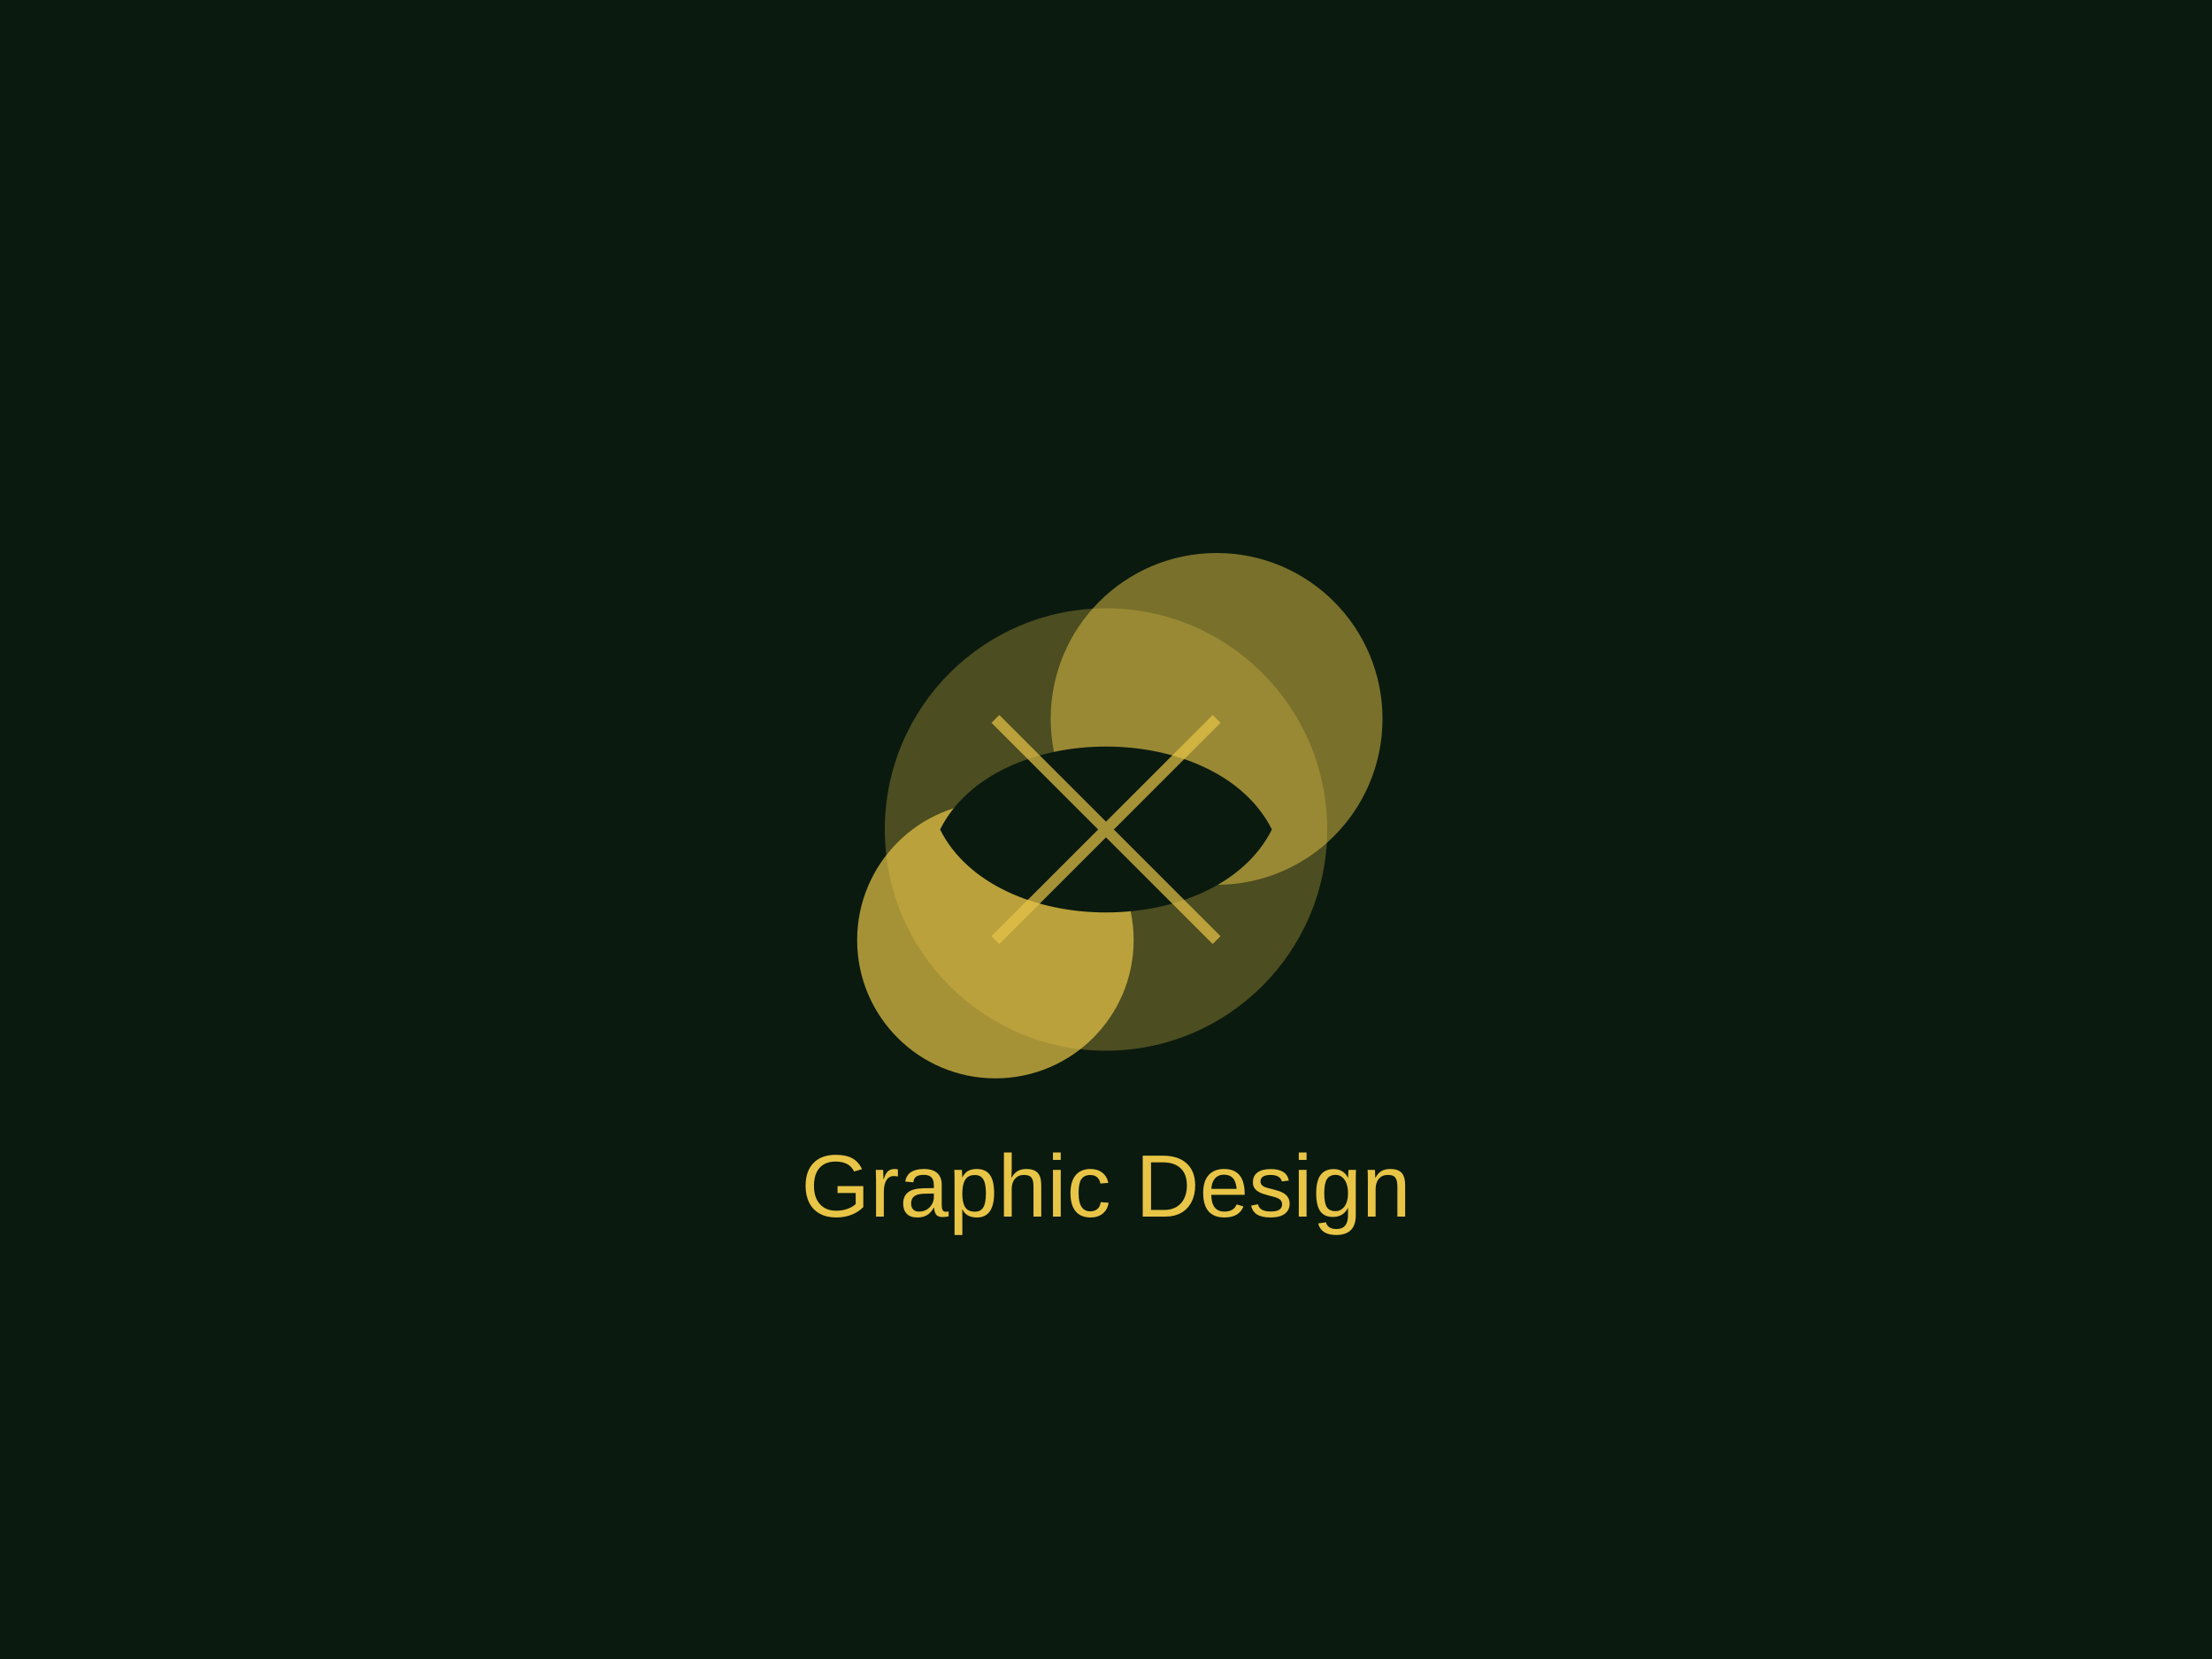
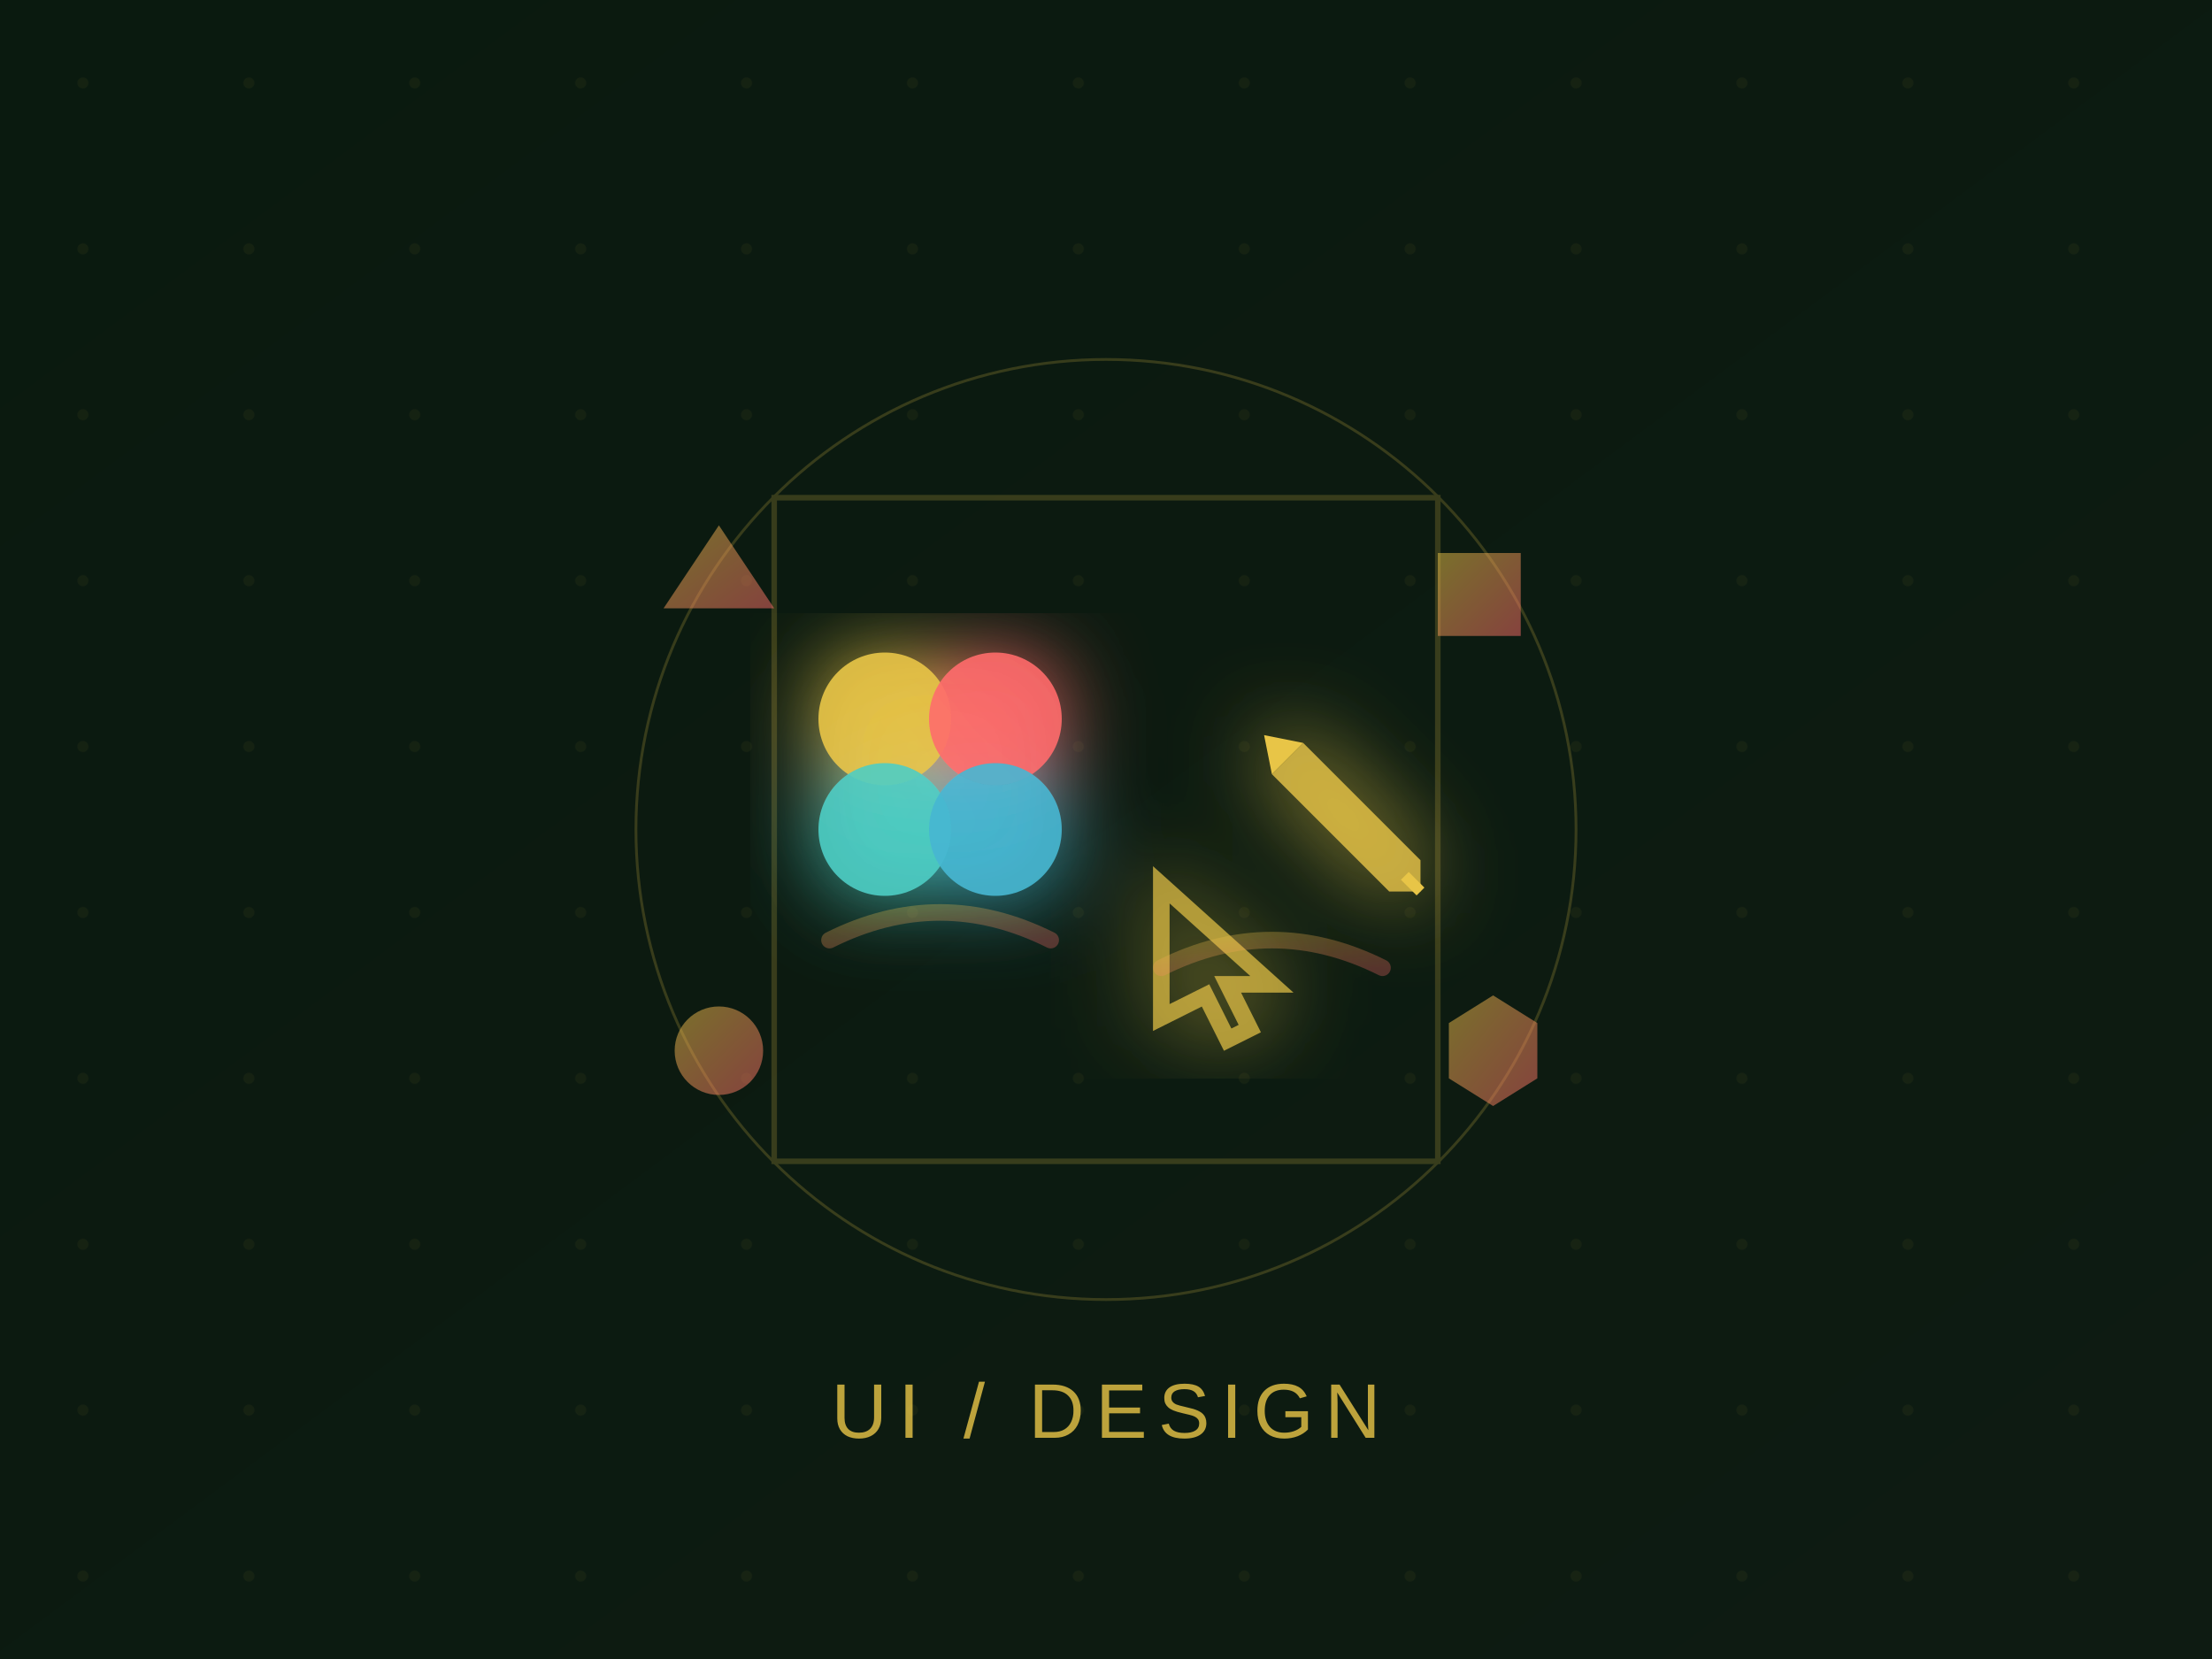
<svg xmlns="http://www.w3.org/2000/svg" width="400" height="300" viewBox="0 0 400 300">
-   <rect width="400" height="300" fill="#0a1a0f" />
-   <path d="M200,150 L200,150" stroke="#e8c547" stroke-width="2" opacity="0.1">
-     <animate attributeName="d" dur="10s" repeatCount="indefinite" values="M200,150 L200,150;               M100,50 C150,150 250,150 300,75;               M50,100 C150,50 250,250 350,100;               M100,50 C150,150 250,150 300,75;               M200,150 L200,150" />
-   </path>
-   <g fill="#e8c547" transform="translate(150, 100)">
-     <circle cx="50" cy="50" r="40" opacity="0.3" />
-     <circle cx="70" cy="30" r="30" opacity="0.5" />
-     <circle cx="30" cy="70" r="25" opacity="0.7" />
-     <path d="M20,50 C30,30 70,30 80,50 C70,70 30,70 20,50 Z" fill="#0a1a0f" />
-     <path d="M30,30 L70,70 M30,70 L70,30" stroke="#e8c547" stroke-width="2" opacity="0.7" />
+   <defs>
+     <linearGradient id="bgGradient" x1="0%" y1="0%" x2="100%" y2="100%">
+       <stop offset="0%" style="stop-color:#0a1a0f;stop-opacity:1" />
+       <stop offset="100%" style="stop-color:#0e1b12;stop-opacity:1" />
+     </linearGradient>
+     <filter id="glow">
+       <feGaussianBlur stdDeviation="4" result="coloredBlur" />
+       <feMerge>
+         <feMergeNode in="coloredBlur" />
+         <feMergeNode in="SourceGraphic" />
+       </feMerge>
+     </filter>
+     <linearGradient id="colorGradient" x1="0%" y1="0%" x2="100%" y2="100%">
+       <stop offset="0%" style="stop-color:#e8c547">
+         <animate attributeName="stop-color" values="#e8c547;#ff6b6b;#4ecdc4;#45b7d1;#e8c547" dur="10s" repeatCount="indefinite" />
+       </stop>
+       <stop offset="100%" style="stop-color:#ff6b6b">
+         <animate attributeName="stop-color" values="#ff6b6b;#4ecdc4;#45b7d1;#e8c547;#ff6b6b" dur="10s" repeatCount="indefinite" />
+       </stop>
+     </linearGradient>
+   </defs>
+   <rect width="400" height="300" fill="url(#bgGradient)" />
+   <g opacity="0.05">
+     <pattern id="dots" width="30" height="30" patternUnits="userSpaceOnUse">
+       <circle cx="15" cy="15" r="1" fill="#e8c547" />
+     </pattern>
+     <rect width="400" height="300" fill="url(#dots)" />
  </g>
-   <text x="200" y="220" font-family="Arial" font-size="16" fill="#e8c547" text-anchor="middle">Graphic Design</text>
+   <g transform="translate(200, 150)">
+     <g opacity="0.2">
+       <rect x="-60" y="-60" width="120" height="120" fill="none" stroke="#e8c547" stroke-width="1">
+         <animateTransform attributeName="transform" type="rotate" from="0 0 0" to="360 0 0" dur="20s" repeatCount="indefinite" />
+       </rect>
+       <circle cx="0" cy="0" r="85" fill="none" stroke="#e8c547" stroke-width="0.5">
+         <animateTransform attributeName="transform" type="rotate" from="0 0 0" to="-360 0 0" dur="25s" repeatCount="indefinite" />
+       </circle>
+     </g>
+     <g transform="scale(2)" filter="url(#glow)">
+       <g transform="translate(-20, -10)">
+         <circle cx="0" cy="0" r="6" fill="#e8c547" opacity="0.9">
+           <animate attributeName="fill" values="#e8c547;#ff6b6b;#e8c547" dur="4s" repeatCount="indefinite" />
+         </circle>
+         <circle cx="10" cy="0" r="6" fill="#ff6b6b" opacity="0.9">
+           <animate attributeName="fill" values="#ff6b6b;#4ecdc4;#ff6b6b" dur="4s" repeatCount="indefinite" />
+         </circle>
+         <circle cx="0" cy="10" r="6" fill="#4ecdc4" opacity="0.9">
+           <animate attributeName="fill" values="#4ecdc4;#45b7d1;#4ecdc4" dur="4s" repeatCount="indefinite" />
+         </circle>
+         <circle cx="10" cy="10" r="6" fill="#45b7d1" opacity="0.9">
+           <animate attributeName="fill" values="#45b7d1;#e8c547;#45b7d1" dur="4s" repeatCount="indefinite" />
+         </circle>
+       </g>
+       <g transform="translate(15, -5) rotate(-45)">
+         <path d="M0,0 L0,15 L2,17 L4,15 L4,0 Z" fill="#e8c547" opacity="0.8" />
+         <path d="M0,0 L4,0 L2,-3 Z" fill="#e8c547" />
+         <line x1="2" y1="15" x2="2" y2="17" stroke="#e8c547" stroke-width="1" />
+       </g>
+       <g transform="translate(5, 5)">
+         <path d="M0,0 L0,12 L4,10 L6,14 L8,13 L6,9 L10,9 Z" fill="none" stroke="#e8c547" stroke-width="1.5" opacity="0.7" />
+       </g>
+     </g>
+     <g opacity="0.5">
+       <path d="M-80,-40 L-70,-55 L-60,-40 Z" fill="url(#colorGradient)">
+         <animateTransform attributeName="transform" type="translate" values="0,0; 10,-10; 0,0" dur="6s" repeatCount="indefinite" />
+         <animateTransform attributeName="transform" type="rotate" from="0 -70 -47.5" to="360 -70 -47.5" dur="8s" repeatCount="indefinite" additive="sum" />
+       </path>
+       <rect x="60" y="-50" width="15" height="15" fill="url(#colorGradient)">
+         <animateTransform attributeName="transform" type="translate" values="0,0; -10,10; 0,0" dur="7s" repeatCount="indefinite" />
+         <animateTransform attributeName="transform" type="rotate" from="0 67.5 -42.5" to="360 67.5 -42.5" dur="10s" repeatCount="indefinite" additive="sum" />
+       </rect>
+       <circle cx="-70" cy="40" r="8" fill="url(#colorGradient)">
+         <animateTransform attributeName="transform" type="translate" values="0,0; 15,-5; 0,0" dur="5s" repeatCount="indefinite" />
+       </circle>
+       <path d="M70,30 L78,35 L78,45 L70,50 L62,45 L62,35 Z" fill="url(#colorGradient)">
+         <animateTransform attributeName="transform" type="translate" values="0,0; -20,-10; 0,0" dur="8s" repeatCount="indefinite" />
+         <animateTransform attributeName="transform" type="rotate" from="0 70 40" to="360 70 40" dur="12s" repeatCount="indefinite" additive="sum" />
+       </path>
+     </g>
+     <g opacity="0.3">
+       <path d="M-50,20 Q-30,10 -10,20" fill="none" stroke="url(#colorGradient)" stroke-width="3" stroke-linecap="round">
+         <animate attributeName="stroke-dasharray" values="0 50;50 0" dur="3s" repeatCount="indefinite" />
+       </path>
+       <path d="M10,25 Q30,15 50,25" fill="none" stroke="url(#colorGradient)" stroke-width="3" stroke-linecap="round">
+         <animate attributeName="stroke-dasharray" values="0 50;50 0" dur="3s" begin="1s" repeatCount="indefinite" />
+       </path>
+     </g>
+   </g>
+   <text x="200" y="260" font-family="Arial, sans-serif" font-size="14" fill="#e8c547" text-anchor="middle" opacity="0.8" letter-spacing="2">UI / DESIGN</text>
</svg>
